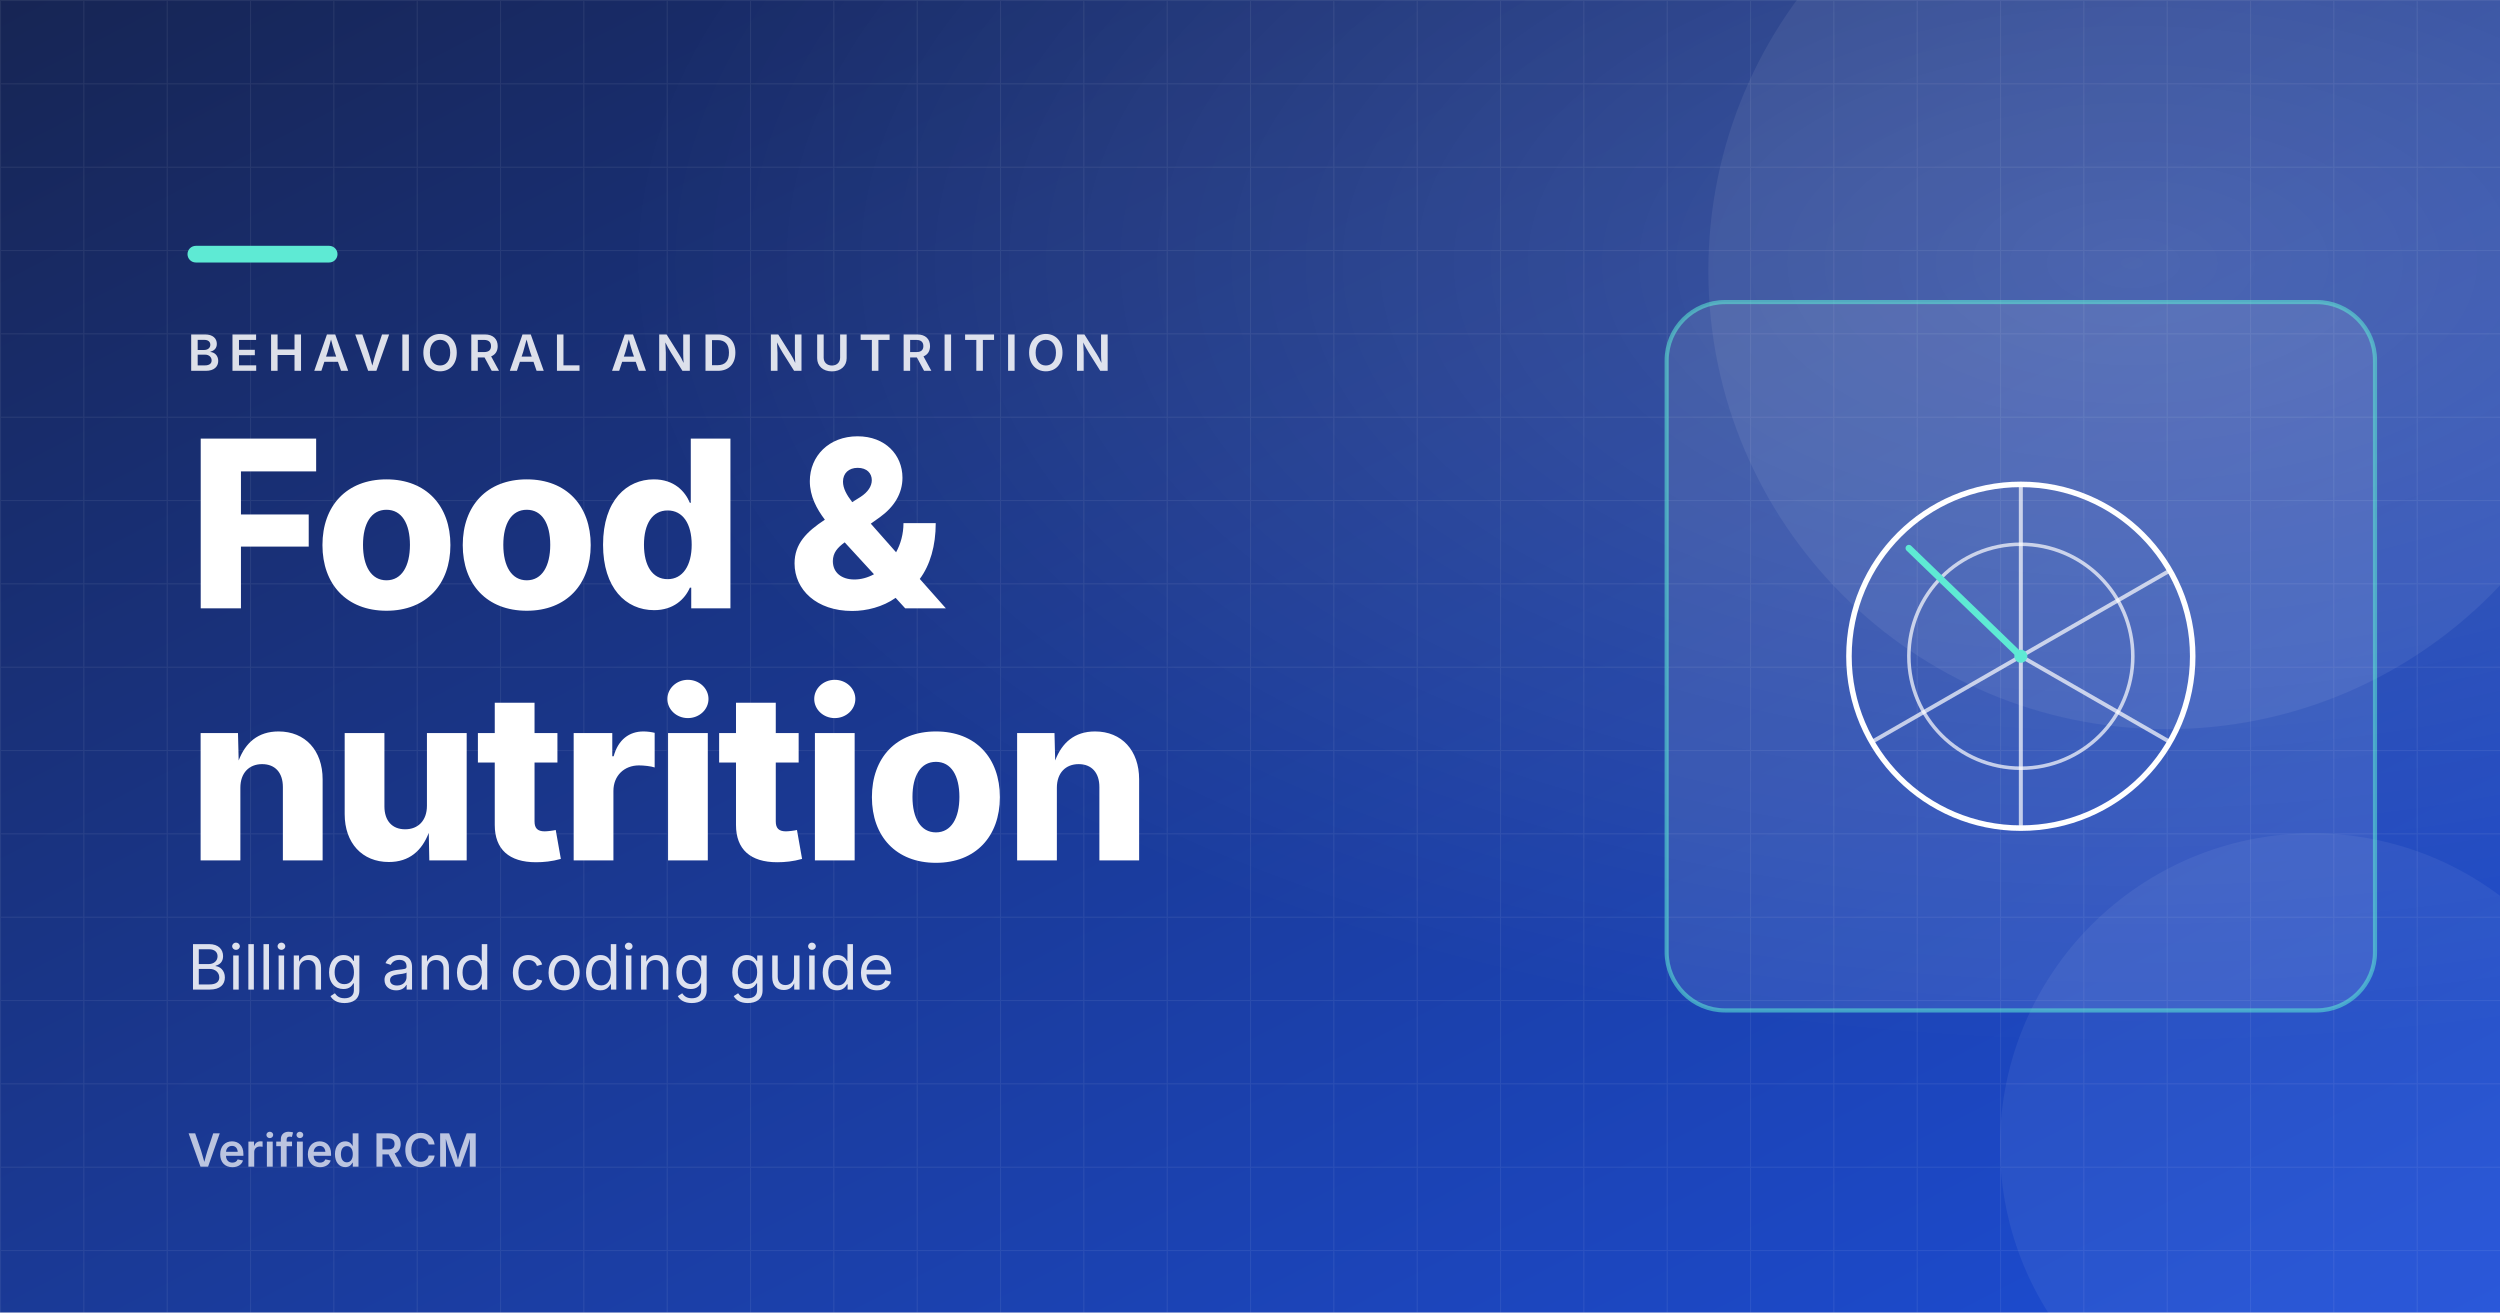
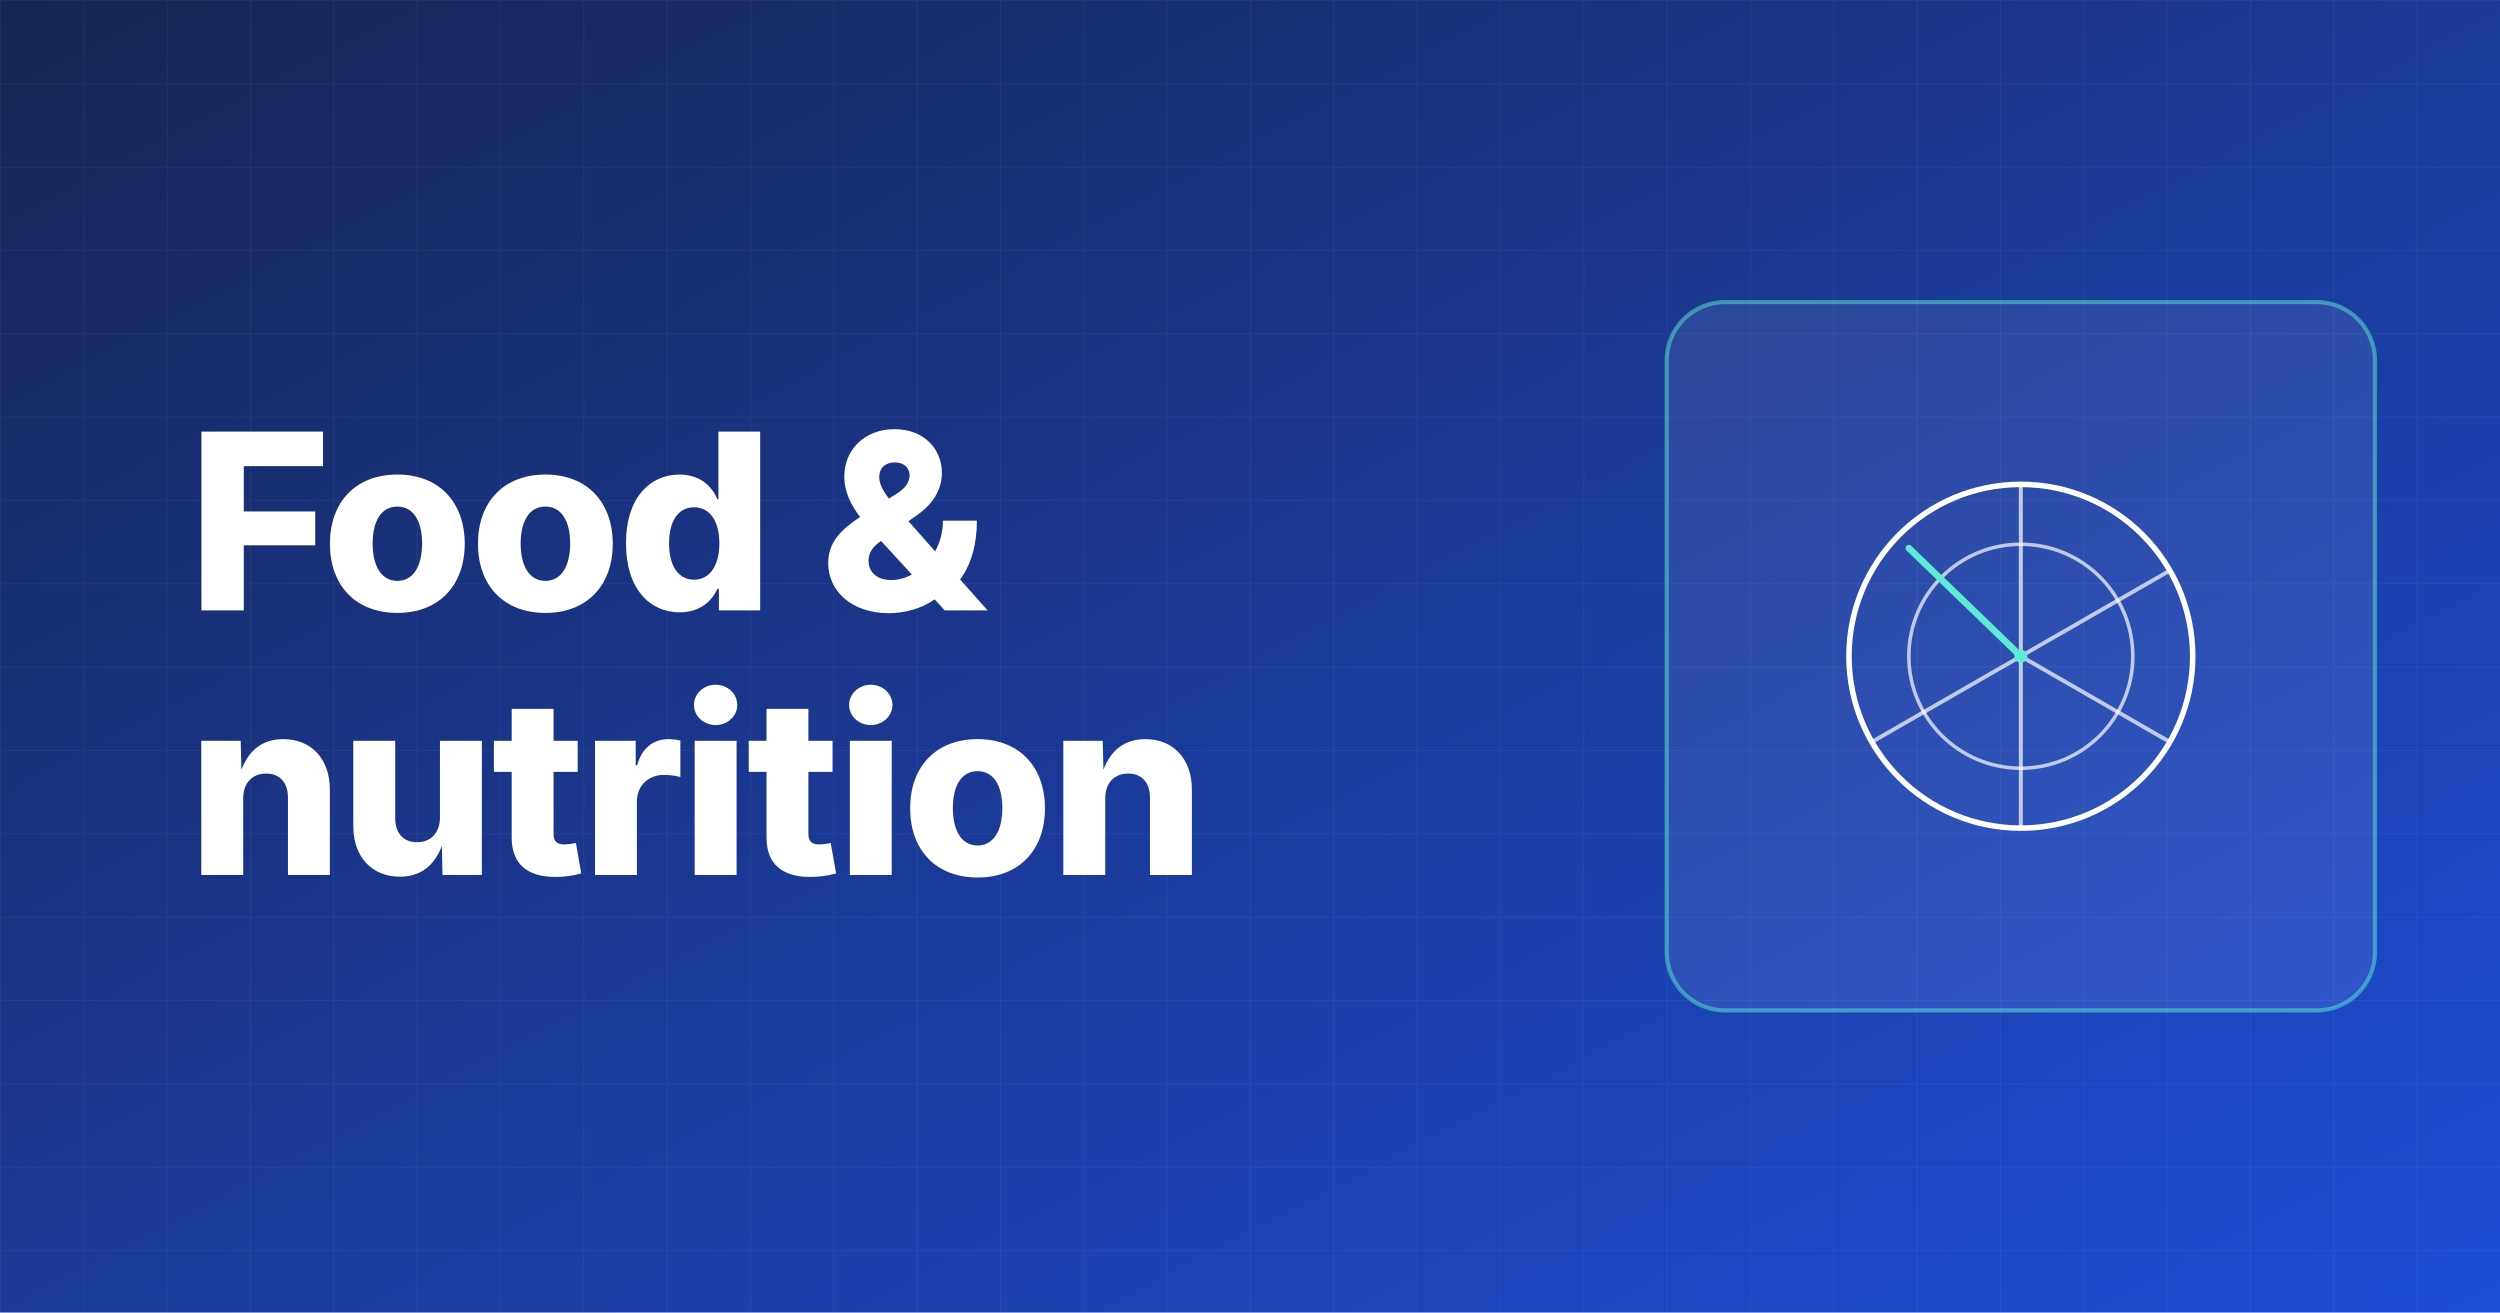
<svg xmlns="http://www.w3.org/2000/svg" width="1200" height="630" viewBox="0 0 1200 630" role="img" aria-label="Food &amp; nutrition, Billing and coding guide">
  <defs>
    <linearGradient id="bgspecialtyfoodnutrition" x1="0" y1="0" x2="1" y2="1">
      <stop offset="0" stop-color="#172554" />
      <stop offset="1" stop-color="#1d4ed8" />
    </linearGradient>
-     <radialGradient id="glspecialtyfoodnutrition" cx="0.85" cy="0.2" r="0.6">
-       <stop offset="0" stop-color="#ffffff" stop-opacity="0.16" />
-       <stop offset="1" stop-color="#ffffff" stop-opacity="0" />
-     </radialGradient>
    <pattern id="grspecialtyfoodnutrition" width="40" height="40" patternUnits="userSpaceOnUse">
-       <path d="M40 0H0V40" fill="none" stroke="#ffffff" stroke-opacity="0.07" stroke-width="1" />
+       <path d="M40 0H0V40" fill="none" stroke="#ffffff" stroke-opacity="0.05" stroke-width="1" />
    </pattern>
    <clipPath id="cpspecialtyfoodnutrition">
      <rect x="800" y="145" width="340" height="340" rx="28" />
    </clipPath>
  </defs>
  <rect width="1200" height="630" fill="url(#bgspecialtyfoodnutrition)" />
  <rect width="1200" height="630" fill="url(#grspecialtyfoodnutrition)" />
-   <rect width="1200" height="630" fill="url(#glspecialtyfoodnutrition)" />
-   <circle cx="1040" cy="130" r="220" fill="#ffffff" fill-opacity="0.07" />
-   <circle cx="1110" cy="550" r="150" fill="#ffffff" fill-opacity="0.06" />
-   <rect x="800" y="145" width="340" height="340" rx="28" fill="#ffffff" fill-opacity="0.09" stroke="#5eead4" stroke-opacity="0.55" stroke-width="2" />
+   <rect x="800" y="145" width="340" height="340" rx="28" fill="#ffffff" fill-opacity="0.08" stroke="#5eead4" stroke-opacity="0.5" stroke-width="2" />
  <g clip-path="url(#cpspecialtyfoodnutrition)">
    <g transform="translate(820 165) scale(0.625)">
      <circle cx="240" cy="240" r="132" fill="none" stroke="#ffffff" stroke-width="4.25" stroke-linecap="round" stroke-linejoin="round" />
      <circle cx="240" cy="240" r="86" fill="none" stroke="#ffffff" stroke-opacity=".7" stroke-width="2.72" stroke-linecap="round" stroke-linejoin="round" />
      <path d="M240,240 L240,108" fill="none" stroke="#ffffff" stroke-opacity=".7" stroke-width="3.06" stroke-linecap="round" stroke-linejoin="round" />
      <path d="M240,240 L353,175" fill="none" stroke="#ffffff" stroke-opacity=".7" stroke-width="3.06" stroke-linecap="round" stroke-linejoin="round" />
      <path d="M240,240 L353,305" fill="none" stroke="#ffffff" stroke-opacity=".7" stroke-width="3.06" stroke-linecap="round" stroke-linejoin="round" />
      <path d="M240,240 L240,372" fill="none" stroke="#ffffff" stroke-opacity=".7" stroke-width="3.06" stroke-linecap="round" stroke-linejoin="round" />
      <path d="M240,240 L127,305" fill="none" stroke="#ffffff" stroke-opacity=".7" stroke-width="3.06" stroke-linecap="round" stroke-linejoin="round" />
      <path d="M240,240 L154,157" fill="none" stroke="#5eead4" stroke-width="5.10" stroke-linecap="round" stroke-linejoin="round" />
      <circle cx="240" cy="240" r="5" fill="#5eead4" />
    </g>
  </g>
-   <rect x="90" y="118" width="72" height="8" rx="4" fill="#5eead4" />
-   <text x="90" y="178" font-family="Inter, 'Segoe UI', Helvetica, Arial, sans-serif" font-size="24" font-weight="600" fill="#ffffff" fill-opacity="0.85" letter-spacing="4">BEHAVIORAL AND NUTRITION</text>
-   <text x="90" y="292" font-family="Inter, 'Segoe UI', Helvetica, Arial, sans-serif" font-size="112" font-weight="800" fill="#ffffff" letter-spacing="-2">Food &amp;</text>
-   <text x="90" y="413" font-family="Inter, 'Segoe UI', Helvetica, Arial, sans-serif" font-size="112" font-weight="800" fill="#ffffff" letter-spacing="-2">nutrition</text>
-   <text x="90" y="475" font-family="Inter, 'Segoe UI', Helvetica, Arial, sans-serif" font-size="30" fill="#ffffff" fill-opacity="0.85">Billing and coding guide</text>
-   <text x="90" y="560" font-family="Inter, 'Segoe UI', Helvetica, Arial, sans-serif" font-size="22" font-weight="600" fill="#ffffff" fill-opacity="0.7">Verified RCM</text>
+   <text x="90" y="293" font-family="Inter, 'Segoe UI', Helvetica, Arial, sans-serif" font-size="118" font-weight="800" fill="#ffffff" letter-spacing="-2">Food &amp;</text>
+   <text x="90" y="420" font-family="Inter, 'Segoe UI', Helvetica, Arial, sans-serif" font-size="118" font-weight="800" fill="#ffffff" letter-spacing="-2">nutrition</text>
</svg>
